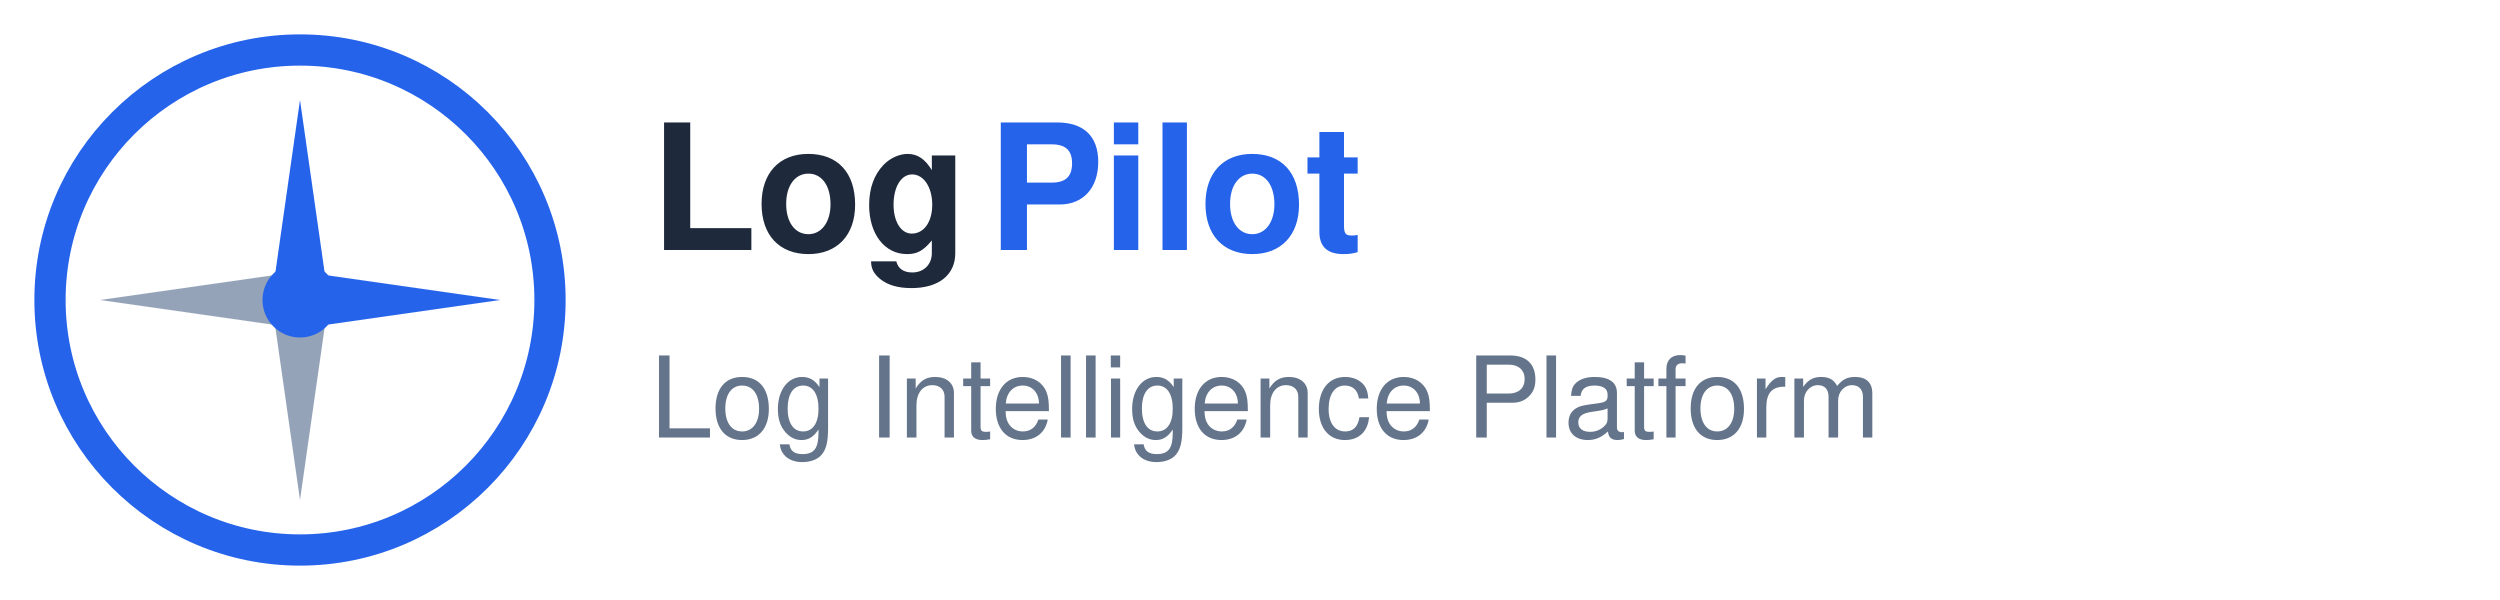
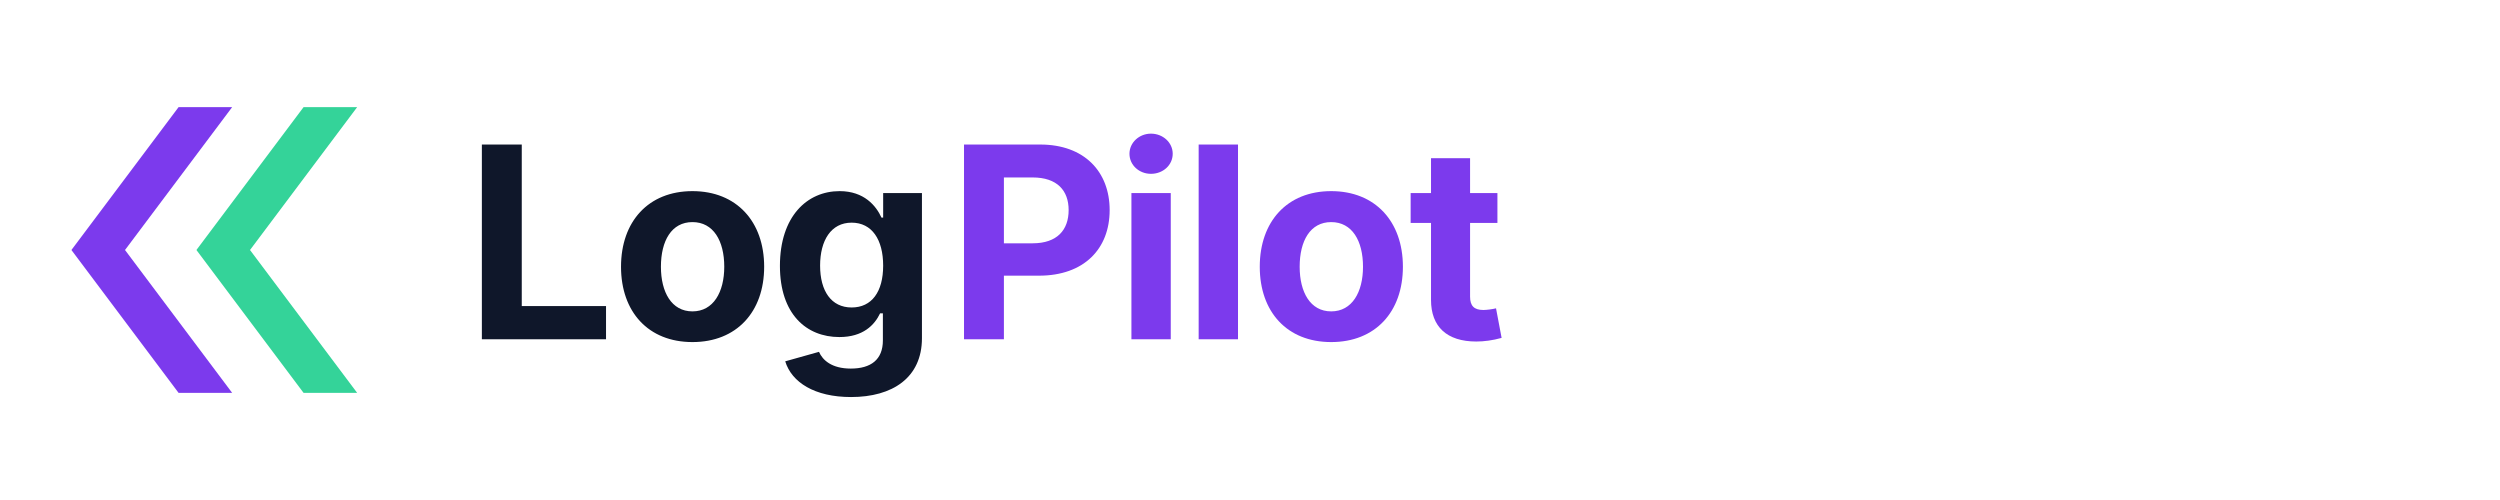
- <svg xmlns="http://www.w3.org/2000/svg" viewBox="0 0 200 48" fill="none">
-   <circle cx="24" cy="24" r="20" stroke="#2563EB" stroke-width="2.5" fill="none" />
-   <path d="M24 8 L26 22 L24 26 L22 22 Z" fill="#2563EB" />
-   <path d="M24 40 L22 26 L24 22 L26 26 Z" fill="#94A3B8" />
-   <path d="M8 24 L22 22 L26 24 L22 26 Z" fill="#94A3B8" />
-   <path d="M40 24 L26 26 L22 24 L26 22 Z" fill="#2563EB" />
-   <circle cx="24" cy="24" r="3" fill="#2563EB" />
-   <text x="52" y="20" font-family="Helvetica, Arial, sans-serif" font-size="14" font-weight="600" fill="#1E293B">Log</text>
-   <text x="79" y="20" font-family="Helvetica, Arial, sans-serif" font-size="14" font-weight="600" fill="#2563EB">Pilot</text>
-   <text x="52" y="35" font-family="Helvetica, Arial, sans-serif" font-size="9" fill="#64748B">Log Intelligence Platform</text>
+ <svg xmlns="http://www.w3.org/2000/svg" viewBox="0 0 140 28" fill="none">
+   <path d="M4 14 L10 6 L13 6 L7 14 L13 22 L10 22 Z" fill="#7C3AED" />
+   <path d="M11 14 L17 6 L20 6 L14 14 L20 22 L17 22 Z" fill="#34D399" />
+   <text x="26" y="19" font-family="system-ui, -apple-system, sans-serif" font-size="15" font-weight="700" fill="#0F172A" letter-spacing="-0.3">Log</text>
+   <text x="53" y="19" font-family="system-ui, -apple-system, sans-serif" font-size="15" font-weight="700" fill="#7C3AED" letter-spacing="-0.3">Pilot</text>
</svg>
